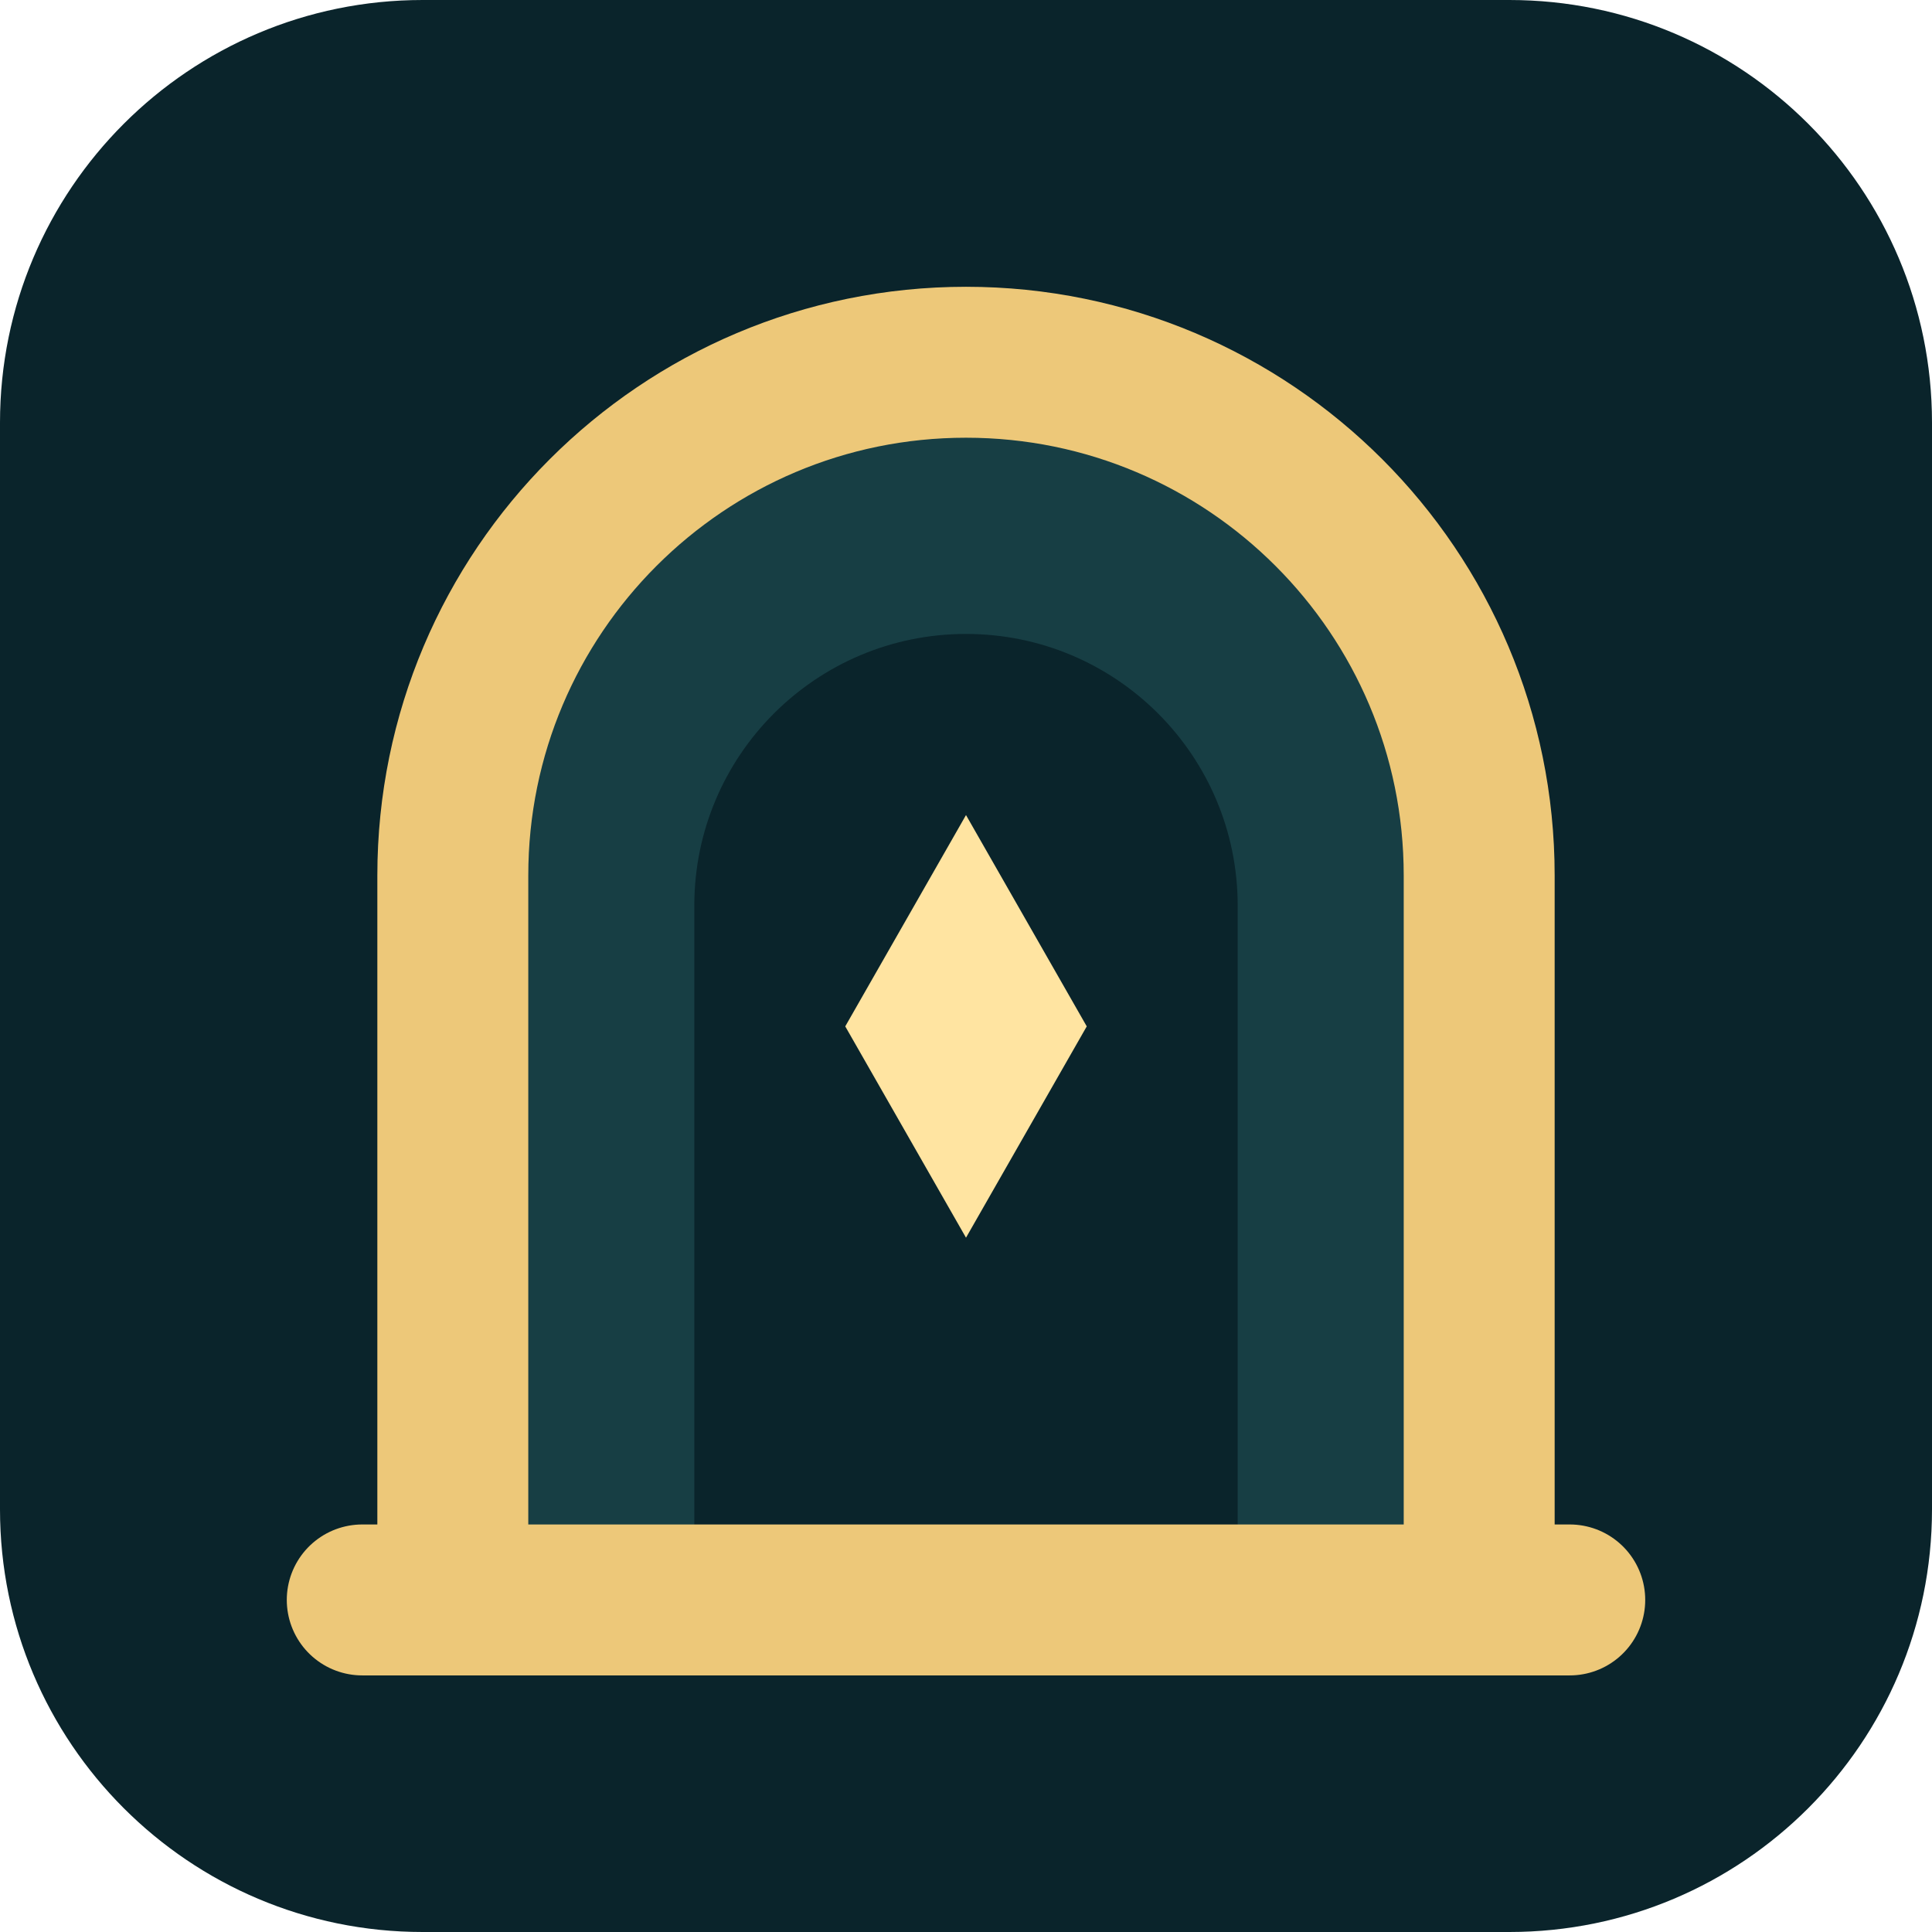
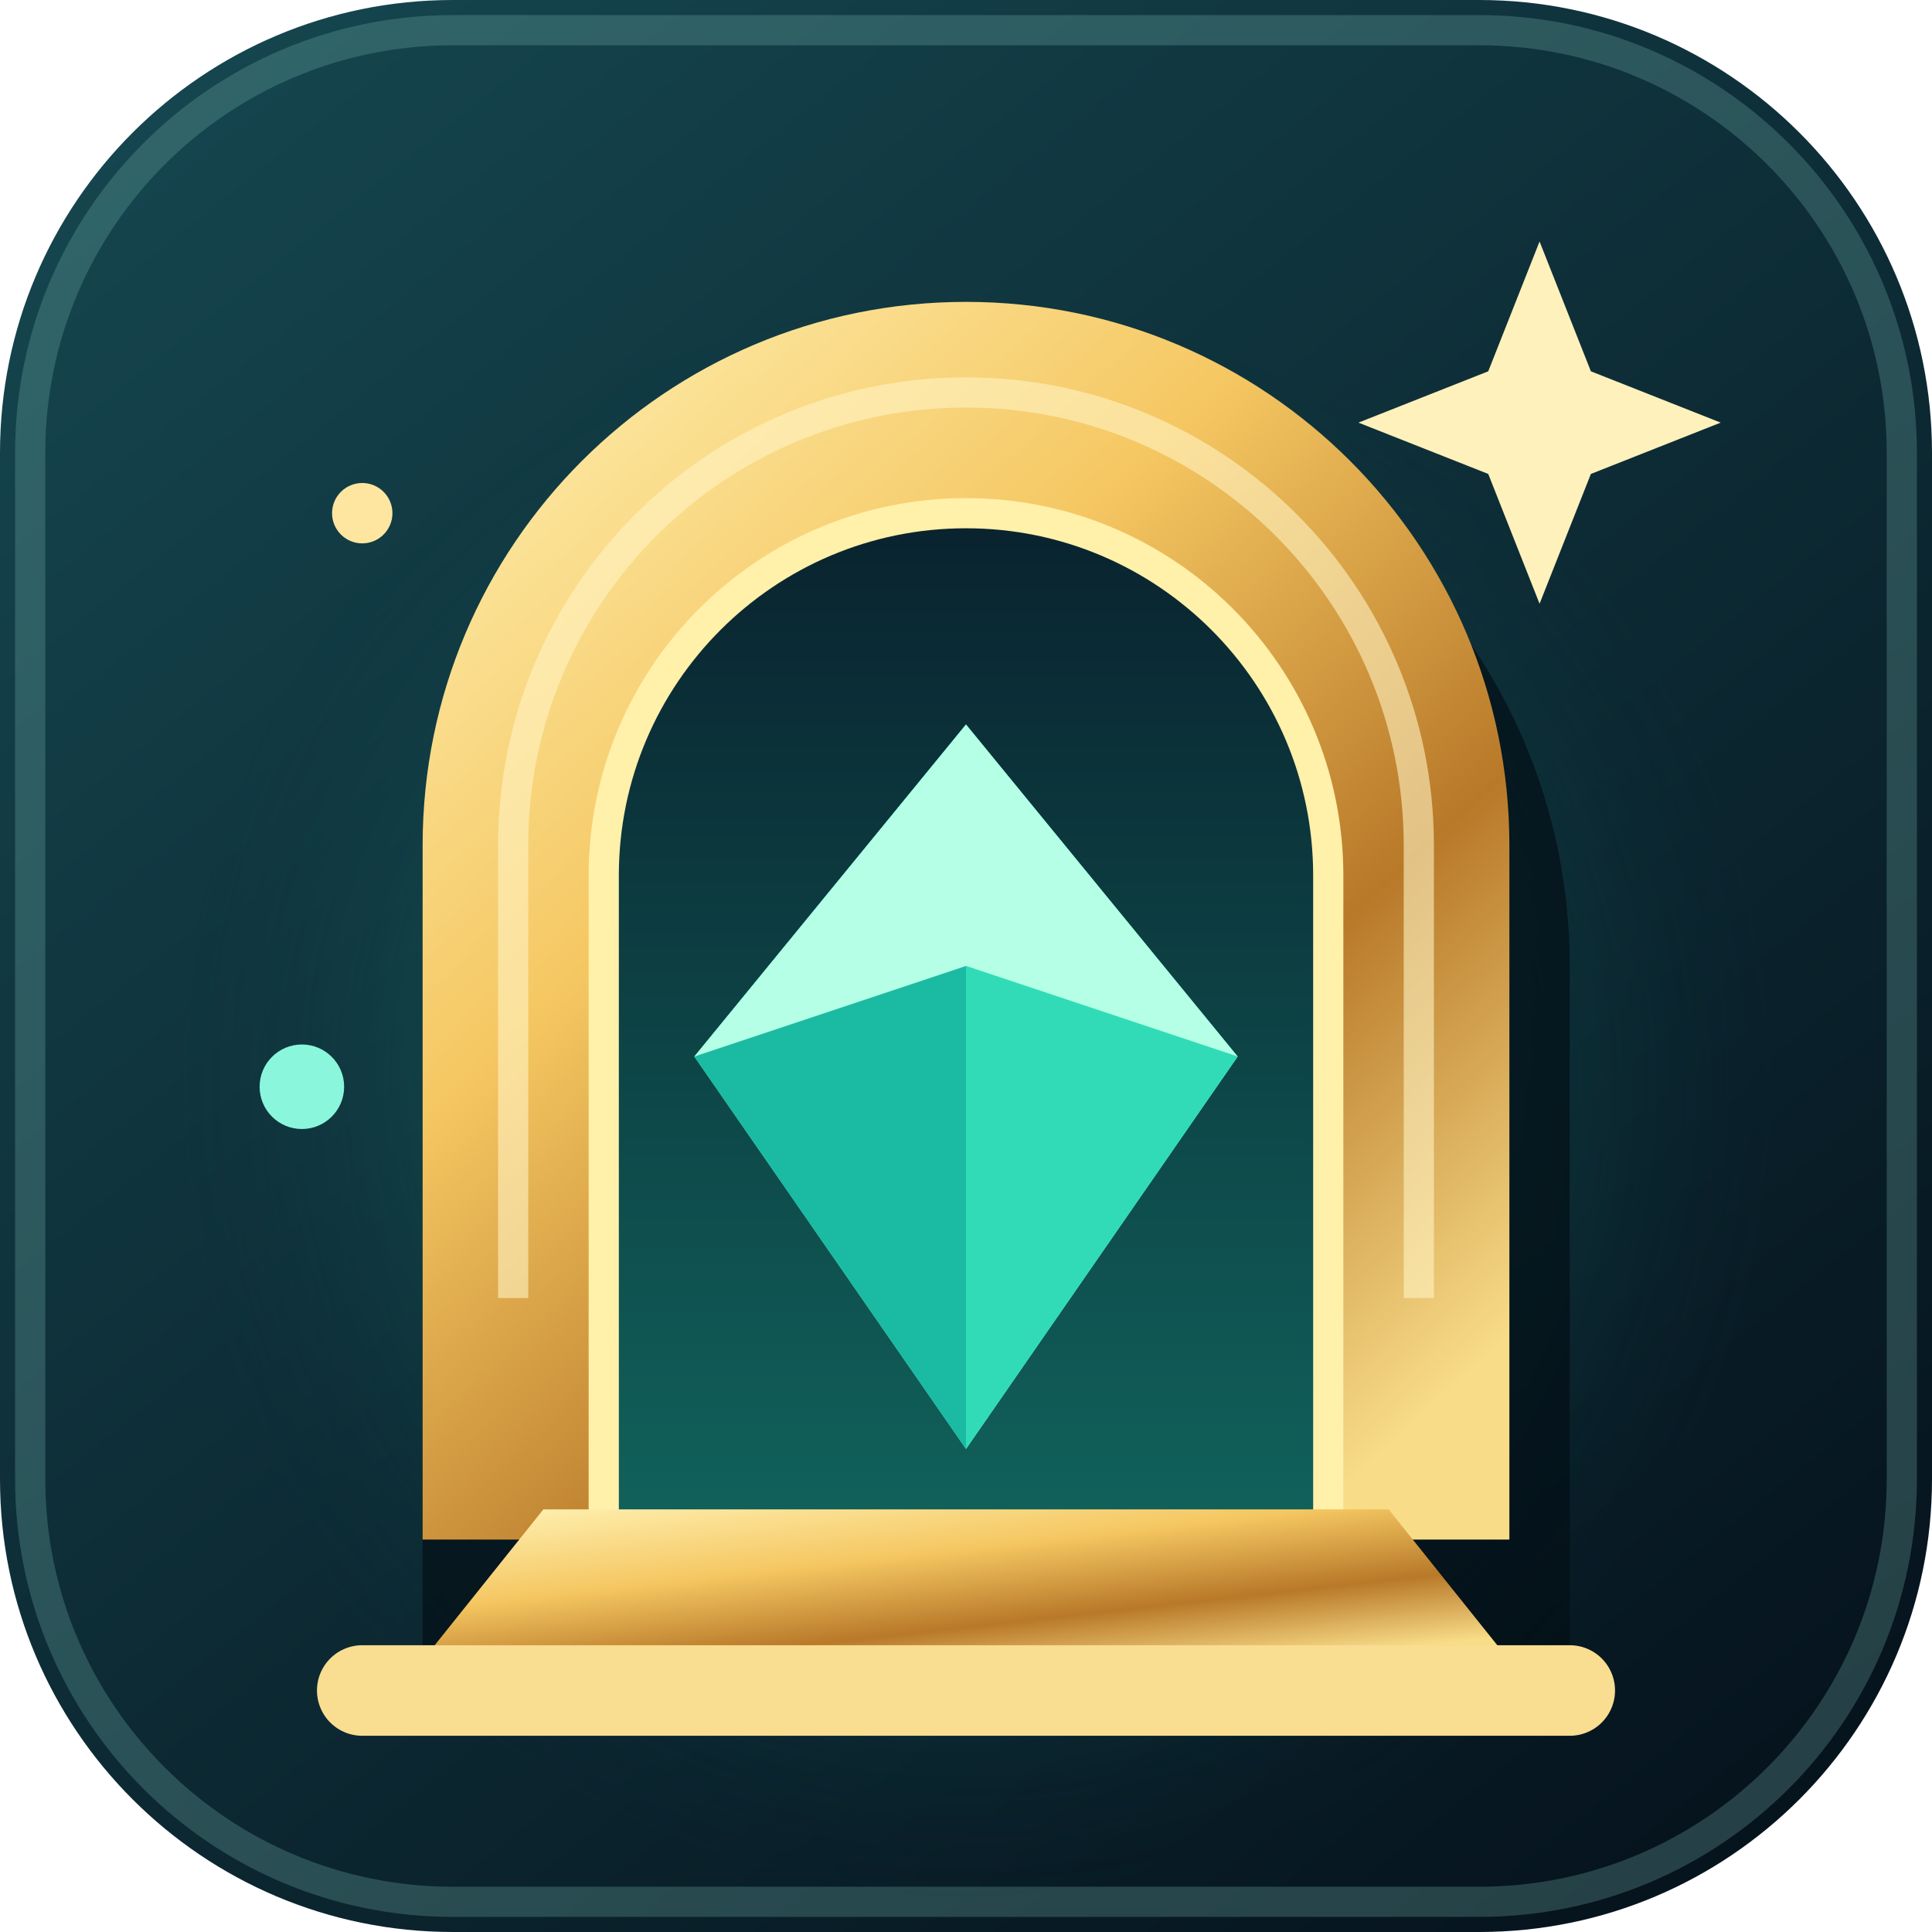
<svg xmlns="http://www.w3.org/2000/svg" width="64" height="64" viewBox="0 0 64 64">
-   <rect width="64" height="64" rx="14" fill="#0a242b" />
-   <path d="M15 53V29a17 17 0 0 1 34 0v24" fill="#173e44" stroke="#edc879" stroke-width="5" stroke-linejoin="round" />
-   <path d="M23 51V30a9 9 0 0 1 18 0v21Z" fill="#0a242b" />
-   <path d="m32 27 4 7-4 7-4-7Z" fill="#ffe4a1" />
-   <path d="M12 53h40" stroke="#edc879" stroke-width="5" stroke-linecap="round" />
+   <defs>
+     <linearGradient id="night" x2=".8" y2="1">
+       <stop stop-color="#164952" />
+       <stop offset="1" stop-color="#06141e" />
+     </linearGradient>
+     <linearGradient id="gold" x2=".8" y2="1">
+       <stop stop-color="#fff3b7" />
+       <stop offset=".4" stop-color="#f5c762" />
+       <stop offset=".72" stop-color="#b87929" />
+       <stop offset="1" stop-color="#f8dc88" />
+     </linearGradient>
+     <radialGradient id="glow">
+       <stop stop-color="#40e6c5" stop-opacity=".65" />
+       <stop offset="1" stop-color="#062e38" stop-opacity="0" />
+     </radialGradient>
+     <linearGradient id="door" x2="0" y2="1">
+       <stop stop-color="#09222e" />
+       <stop offset="1" stop-color="#11635c" />
+     </linearGradient>
+   </defs>
+   <rect width="64" height="64" rx="15" fill="url(#night)" />
+   <rect x="1" y="1" width="62" height="62" rx="14" fill="none" stroke="#77b8af" stroke-opacity=".28" />
+   <circle cx="32" cy="36" r="27" fill="url(#glow)" />
+   <path d="M13 52V29a19 19 0 0 1 38 0v23Z" fill="#030e16" opacity=".7" transform="translate(1 3)" />
+   <path d="M14 51V28a18 18 0 0 1 36 0v23Z" fill="url(#gold)" />
+   <path d="M20 51V29a12 12 0 0 1 24 0v22Z" fill="url(#door)" stroke="#fff0aa" stroke-width="1" />
+   <path d="M17 43V28a15 15 0 0 1 30 0v15" fill="none" stroke="#fff3c3" stroke-width="1" opacity=".6" />
+   <path d="m32 24 9 11-9 13-9-13Z" fill="#5ef6cf" />
+   <path d="m32 24 0 24-9-13Z" fill="#1bbaa3" />
+   <path d="m32 24 9 11-9-3-9 3Z" fill="#b4ffe5" />
+   <path d="m32 32 9 3-9 13Z" fill="#32dbb7" />
+   <path d="M18 50h28l4 5H14Z" fill="url(#gold)" />
+   <path d="M12 56h40" stroke="#f9dd91" stroke-width="3" stroke-linecap="round" />
+   <path d="m51 8 1.7 4.3L57 14l-4.3 1.7L51 20l-1.7-4.3L45 14l4.3-1.7Z" fill="#fff1bb" />
+   <circle cx="10" cy="36" r="1.4" fill="#8af7dc" />
+   <circle cx="12" cy="17" r="1" fill="#ffe6a0" />
</svg>
